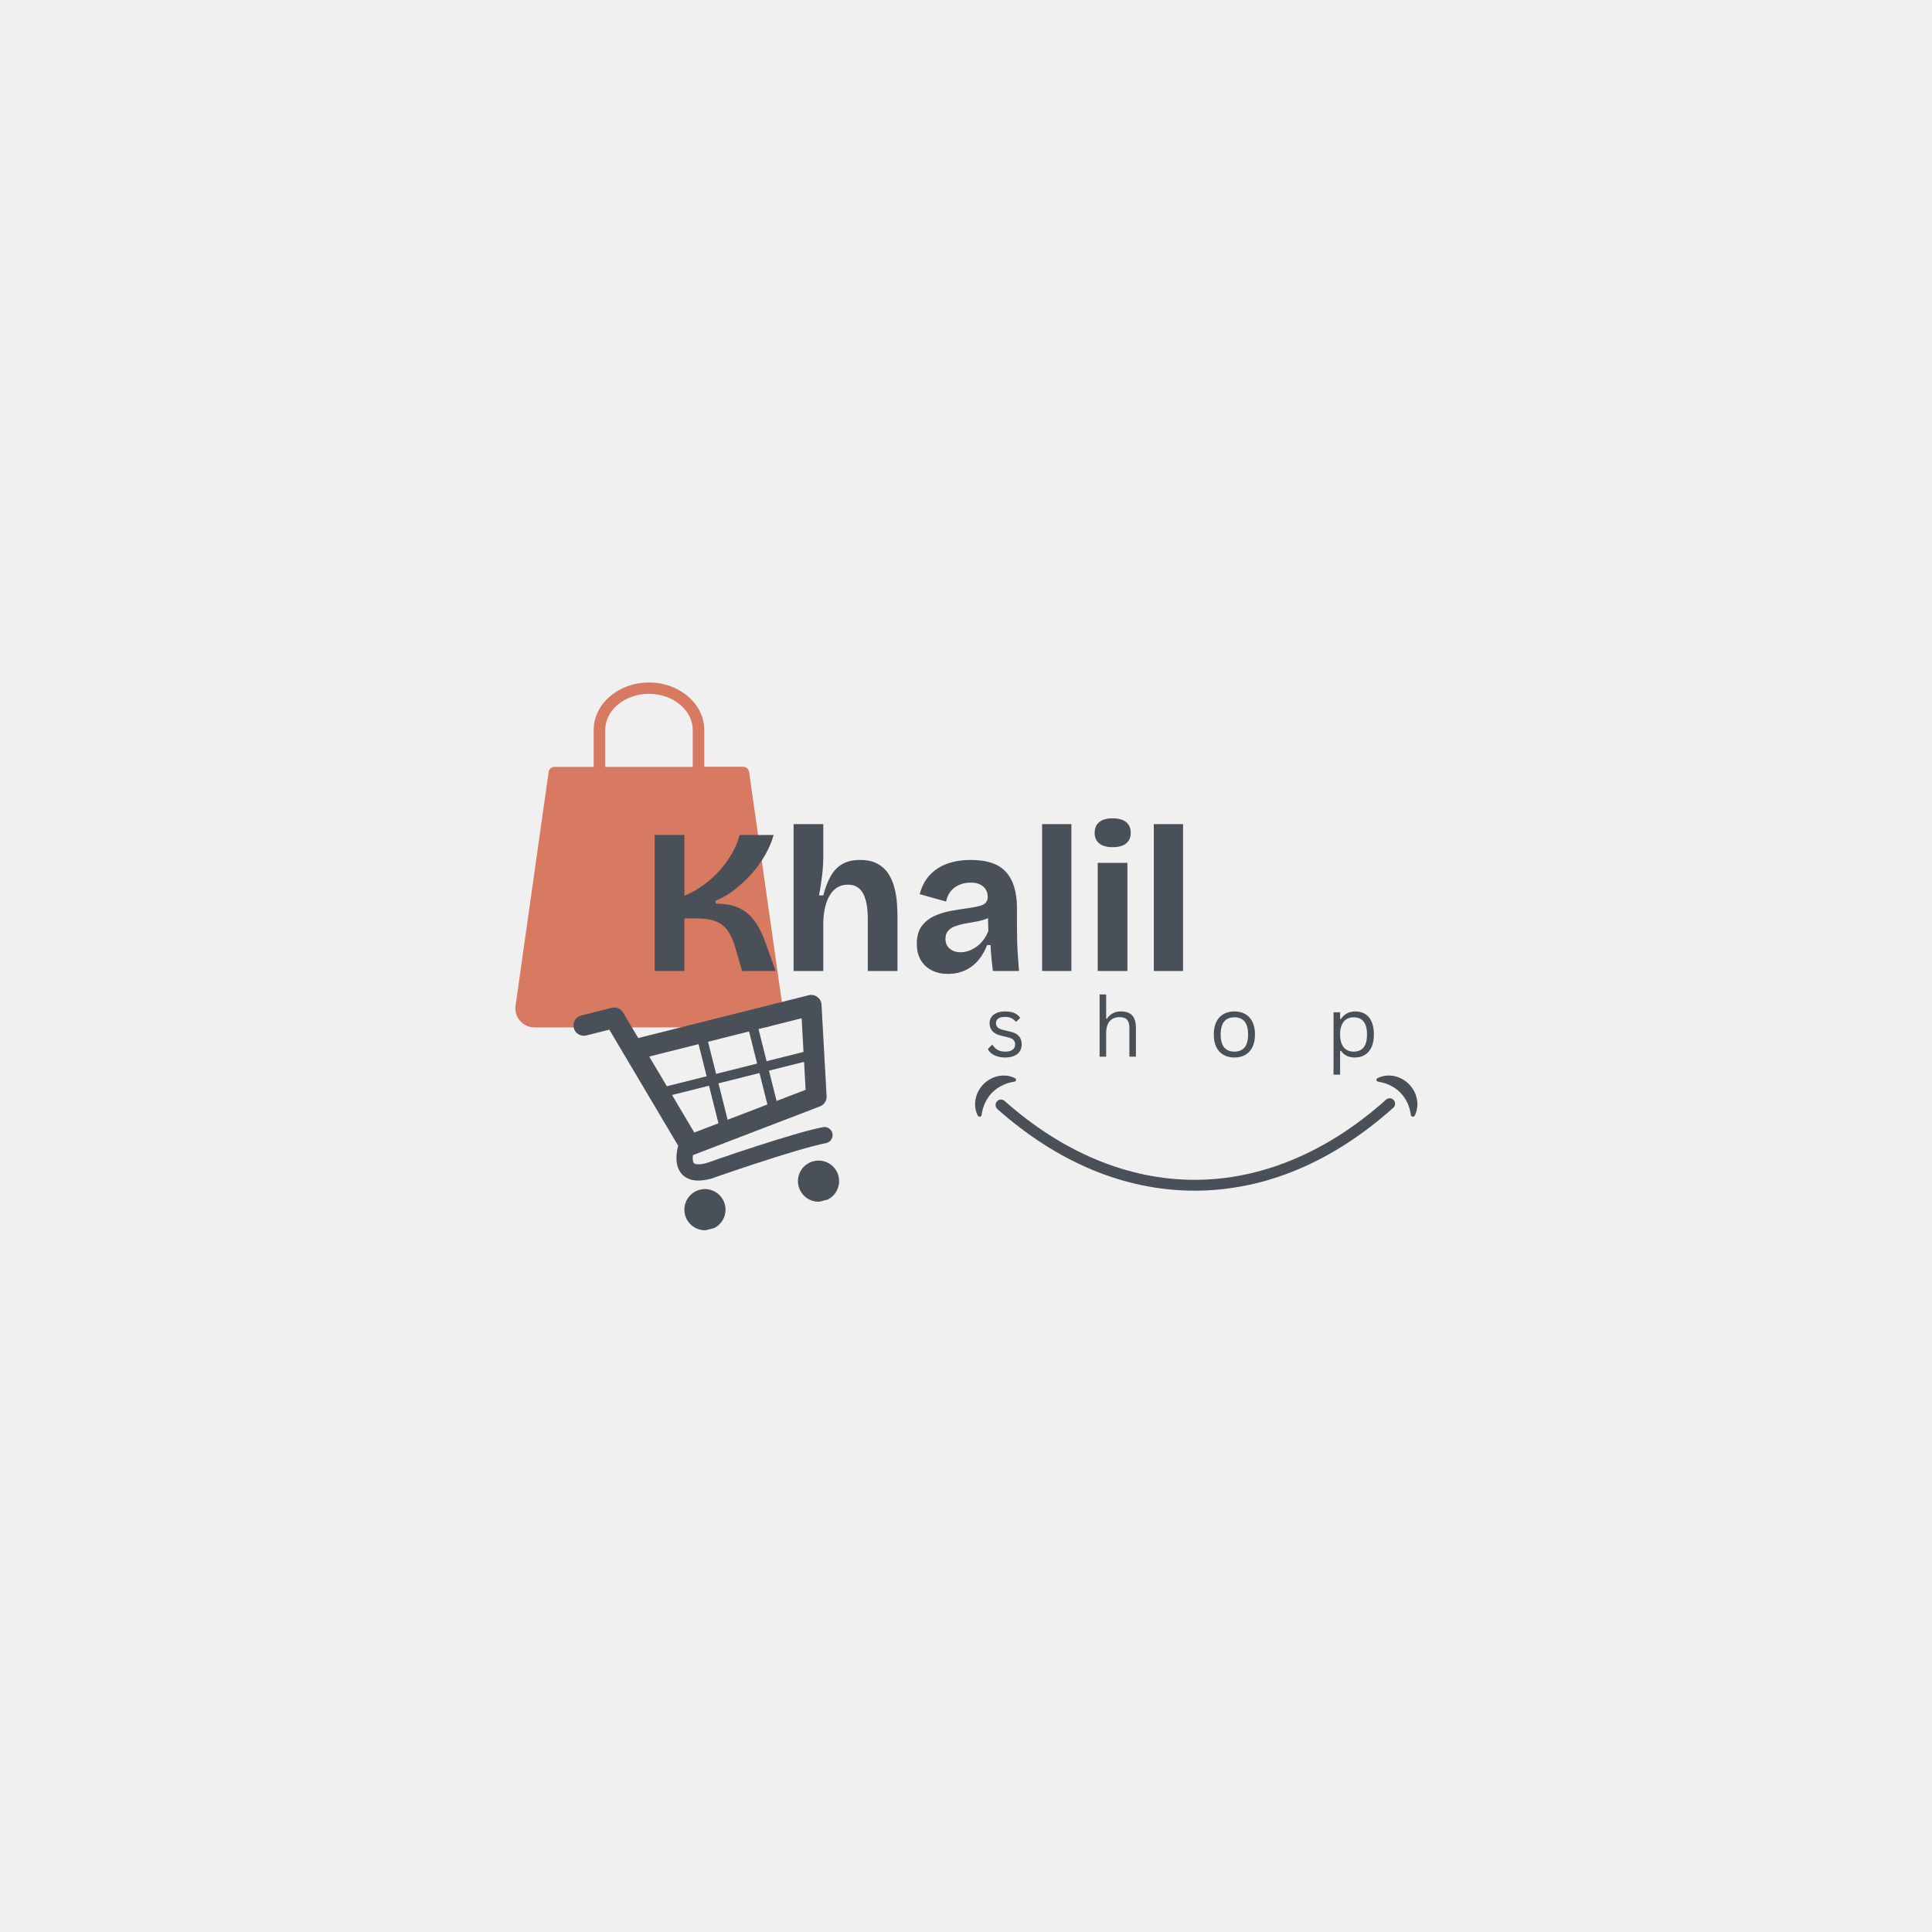
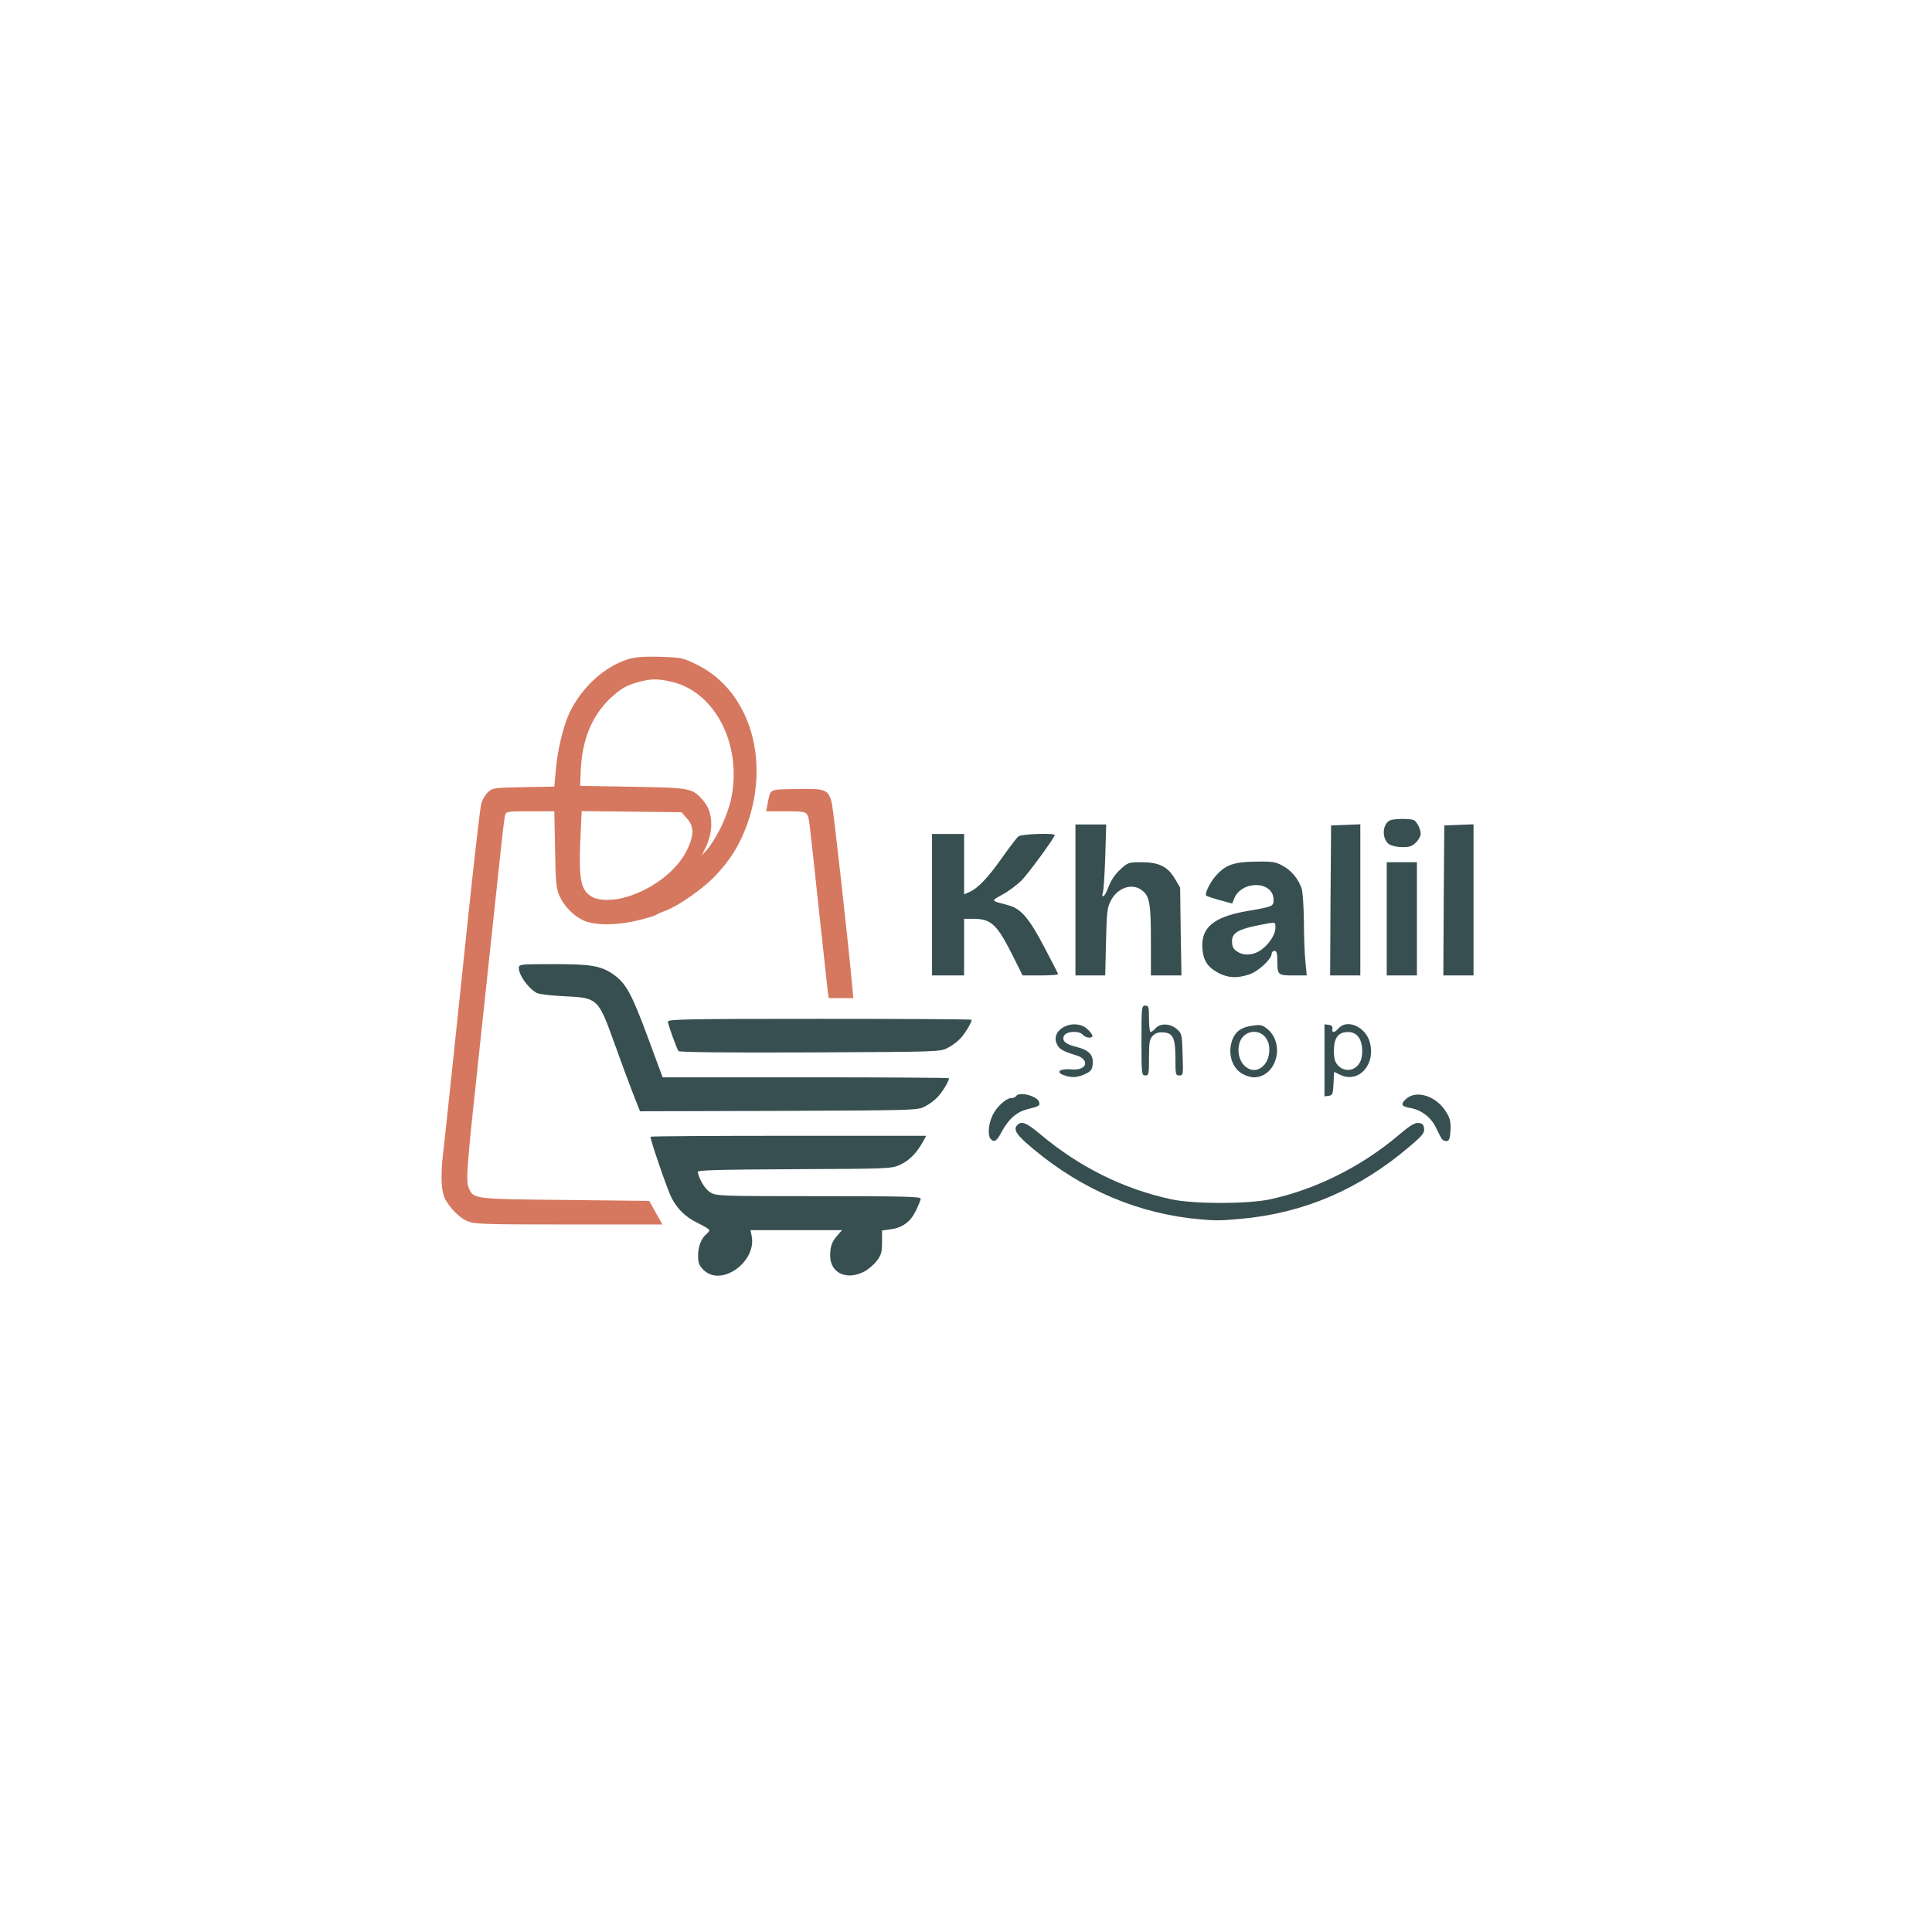
- <svg xmlns="http://www.w3.org/2000/svg" width="2000" height="2000" viewBox="0 0 1500 1500">
-   <defs>
-     <clipPath id="a">
-       <path d="M400 529.66h208V798H400Zm0 0" />
-     </clipPath>
-     <clipPath id="b">
-       <path d="M445 772h202v145H445Zm0 0" />
-     </clipPath>
-     <clipPath id="c">
-       <path d="m443.441 790.375 185.489-46.59 45.129 179.672-185.489 46.59Zm0 0" />
-     </clipPath>
-     <clipPath id="d">
-       <path d="m443.441 790.375 185.489-46.59 45.129 179.672-185.489 46.59Zm0 0" />
-     </clipPath>
-     <clipPath id="e">
-       <path d="M531 923h33v33h-33Zm0 0" />
-     </clipPath>
-     <clipPath id="f">
-       <path d="m443.441 790.375 185.489-46.59 45.129 179.672-185.489 46.59Zm0 0" />
-     </clipPath>
-     <clipPath id="g">
-       <path d="m443.441 790.375 185.489-46.59 45.129 179.672-185.489 46.59Zm0 0" />
-     </clipPath>
-     <clipPath id="h">
-       <path d="M619 901h33v33h-33Zm0 0" />
-     </clipPath>
-     <clipPath id="i">
-       <path d="m443.441 790.375 185.489-46.59 45.129 179.672-185.489 46.59Zm0 0" />
-     </clipPath>
-     <clipPath id="j">
-       <path d="m443.441 790.375 185.489-46.59 45.129 179.672-185.489 46.59Zm0 0" />
-     </clipPath>
-     <clipPath id="k">
-       <path d="M0 0h434v193H0z" />
-     </clipPath>
-     <clipPath id="l">
-       <path d="M757.066 835h343.5v89.238h-343.5Zm0 0" />
-     </clipPath>
-     <clipPath id="m">
-       <path d="M0 0h362v88H0z" />
-     </clipPath>
-   </defs>
-   <g clip-path="url(#a)">
-     <path fill="#d77a61" d="M503.86 529.867c-23.684 0-42.942 16.621-42.942 36.938v28.629h-30.336a4.612 4.612 0 0 0-4.617 3.832L400.293 780.68a16 16 0 0 0-.148 1.59q-.03.796.023 1.593.057.798.195 1.582.14.787.364 1.555.222.764.527 1.504t.687 1.437a14.483 14.483 0 0 0 1.816 2.617q.522.604 1.106 1.149.587.545 1.227 1.02a14.5 14.5 0 0 0 2.742 1.62q.727.33 1.484.583a15 15 0 0 0 1.54.414q.78.168 1.574.25.796.082 1.593.078H592.7a14.5 14.5 0 0 0 3.168-.328q.778-.167 1.54-.414.756-.254 1.484-.582a14.7 14.7 0 0 0 2.742-1.621 14.5 14.5 0 0 0 2.332-2.168q.522-.603.98-1.258a15 15 0 0 0 1.524-2.797 15 15 0 0 0 .89-3.059q.14-.784.196-1.582.053-.796.023-1.593a16 16 0 0 0-.148-1.59l-25.86-181.555a4.6 4.6 0 0 0-.554-1.527 4.5 4.5 0 0 0-1.047-1.239 4.5 4.5 0 0 0-1.414-.8 4.6 4.6 0 0 0-1.602-.266h-30.152v-28.488c0-20.317-19.254-36.938-42.942-36.938m-33.981 65.567v-28.63c0-15.511 15.234-28.116 33.98-28.116s33.985 12.695 33.985 28.117v28.629Zm0 0" />
+ <svg xmlns="http://www.w3.org/2000/svg" version="1.0" width="1024px" height="1024px" viewBox="0 0 1024 1024" preserveAspectRatio="xMidYMid meet">
+   <g fill="#ffffff">
+     <path d="M0 512 l0 -512 512 0 512 0 0 512 0 512 -512 0 -512 0 0 -512z m383.7 159.9 c3.4 -1.3 8 -5.5 9.9 -9.1 0.8 -1.5 1.4 -5.2 1.4 -8.3 l0 -5.5 27 0 27 0 0 3.1 c0 1.9 -1 4.3 -2.5 6.1 -1.4 1.6 -2.8 4 -3.1 5.4 -0.7 2.9 1.7 7 5 8.5 3.1 1.5 9.5 -1.8 13.3 -6.8 2.5 -3.2 2.8 -4.4 2.6 -9.8 l-0.3 -6.2 4.8 -0.7 c2.6 -0.3 6 -1.5 7.6 -2.5 2.7 -1.8 6.6 -6.7 6.6 -8.3 0 -0.5 -23.9 -0.8 -53.1 -0.8 -51.5 0 -53.3 -0.1 -56.4 -2 -3.8 -2.4 -7.8 -10.6 -7.3 -15.2 l0.3 -3.2 51.5 0 c47.4 -0.1 51.8 -0.2 55.5 -1.9 3.9 -1.8 10.5 -7.3 10.5 -8.9 0 -0.4 -30.4 -0.8 -67.5 -0.8 l-67.5 0 4.2 11.8 c6.7 19.2 9.6 23.5 19.4 28.3 6.2 3.1 6.4 3.3 6.4 6.9 0 2.2 -0.7 4.3 -1.6 5.1 -1.9 1.6 -4.4 6.3 -4.4 8.4 0 1.8 5.2 7.5 6.9 7.5 0.5 0 2.2 -0.5 3.8 -1.1z m-39.7 -26.4 c0 -0.4 -0.7 -1.9 -1.5 -3.5 l-1.6 -3 -43.5 0 c-49 0 -49.3 0 -52 -6.7 -1.7 -4 -1.5 -11.8 0.6 -30.3 0.6 -4.7 2.4 -21.5 4 -37.5 1.7 -15.9 4.6 -43.8 6.5 -62 2 -18.1 4.5 -41.5 5.6 -52 1.1 -10.4 2.2 -20 2.6 -21.2 0.5 -2.3 0.8 -2.3 16.3 -2.3 l15.8 0 0.4 20.3 c0.3 17.9 0.6 20.7 2.4 24.7 3.9 8.4 11.6 13.9 20.6 14.8 4.5 0.4 21.9 -3 24.3 -4.8 0.6 -0.4 3 -1.5 5.5 -2.4 11.9 -4.6 28 -18.3 35.7 -30.3 6.9 -10.8 12.3 -28.7 12.3 -40.8 0 -8.3 -2.7 -19 -7.1 -28.3 -5.3 -11.1 -13.5 -19.5 -24.2 -24.7 -6.9 -3.4 -8.9 -3.9 -16.7 -4.3 -6.6 -0.3 -10.3 0 -14.4 1.3 -12.4 3.9 -24.3 14.9 -30.7 28.2 -3.4 7.1 -6.6 20.5 -7.4 31.5 l-0.7 7.7 -16.3 0.3 c-15.7 0.3 -16.4 0.4 -18.9 2.7 -1.5 1.4 -3 4.1 -3.5 6 -0.6 2 -3.5 27.5 -6.6 56.6 -3 29.2 -7.1 67.4 -9 85 -5.9 56 -5.8 54.6 -4.6 59.1 1.4 5.2 7.4 12.2 12.5 14.5 3.8 1.7 7.5 1.9 48.9 1.9 24.6 0 44.7 -0.2 44.7 -0.5z m316 -3 c8.6 -0.8 23.3 -4 29.5 -6.5 2.8 -1 4.4 -1.9 3.7 -2 -0.7 0 -2.7 0.6 -4.5 1.3 -8.7 3.7 -20.9 5.2 -41.7 5.2 -21.8 0 -29 -1 -44.9 -6 -4.1 -1.3 -7.7 -2.2 -7.9 -2 -0.9 0.9 22.4 7.5 31.5 8.9 15.7 2.5 17.8 2.6 34.3 1.1z m-69 -12 c-1.4 -0.8 -2.9 -1.4 -3.5 -1.4 -0.5 0 0.1 0.6 1.5 1.4 1.4 0.8 3 1.4 3.5 1.4 0.6 0 -0.1 -0.6 -1.5 -1.4z m-53.5 -44.3 c1.1 -0.6 1.4 -1.2 0.7 -1.2 -0.7 0 -2.7 1.5 -4.5 3.3 -1.8 1.7 -2.1 2.2 -0.7 1.1 1.4 -1.2 3.4 -2.6 4.5 -3.2z m222 1.3 c-3.2 -2.6 -9 -5.1 -8 -3.5 0.4 0.6 1.2 1 1.8 1 0.7 0 2.8 1.1 4.7 2.5 4.5 3.1 5.4 3.1 1.5 0z m-272.5 -3.9 c3.8 -2 10 -7.5 10 -8.8 0 -0.4 -33.5 -0.8 -74.4 -0.8 l-74.4 0 -7.8 -21.1 c-8.4 -22.7 -11.5 -28.5 -17.8 -33 -6.6 -4.9 -12.4 -6 -29.1 -5.7 l-14.9 0.3 3.3 3.8 c1.9 2.1 4.3 4.3 5.5 4.9 1.1 0.7 7.5 1.5 14.2 1.8 18.5 0.9 18.4 0.8 27.5 26.2 2.8 7.9 6.9 18.9 9.1 24.6 l4 10.3 70.6 -0.3 c66.7 -0.3 70.9 -0.4 74.2 -2.2z m12 -31 c3.8 -2 10 -7.5 10 -8.8 0 -0.4 -34 -0.8 -75.5 -0.8 l-75.5 0 2.1 5.2 c1.1 2.9 2.3 5.6 2.5 6 0.3 0.5 30.3 0.7 66.7 0.6 62.3 -0.3 66.4 -0.4 69.7 -2.2z m-50.5 -30.3 c-0.3 -2.1 -2.6 -23.1 -5.1 -46.8 -2.5 -23.6 -5 -44.7 -5.5 -46.8 -1.8 -7 -3.5 -7.8 -15.6 -7.5 l-10.7 0.3 -0.7 2.8 -0.7 2.7 9.9 0 c8.3 0 10 0.3 10.7 1.8 1.1 1.9 0.8 -0.2 6.2 50.2 5.7 53 4.6 47 8.6 47 3.4 0 3.4 0 2.9 -3.7z m210.8 -8.9 c2.5 -0.8 5.1 -2.2 5.8 -3 1 -1.2 0.3 -1.4 -4 -1.4 -5.1 0 -8.9 -1.2 -10.3 -3.4 -0.4 -0.6 -0.8 -3.7 -0.8 -6.8 0 -4.9 0.3 -5.9 2.5 -7.7 2.9 -2.2 9.9 -4 19.8 -4.8 l6.7 -0.6 0 5.7 c0 3.2 -0.5 6.6 -1 7.7 -0.8 1.5 -0.7 1.9 0.5 1.9 1.1 0 1.5 1.2 1.5 4.9 0 7.1 0.6 8.1 4.9 8.1 l3.7 0 -0.4 -18.2 c-0.4 -19.5 -1 -23.4 -4.9 -28.6 -3.9 -5.2 -9.6 -7.6 -18 -7.4 -8.5 0.2 -13.4 2.2 -18.1 7.7 -3.9 4.4 -4 5.2 -0.4 6 2.4 0.5 3.5 0 6.9 -3.5 4 -4 4.1 -4 11.7 -4 6.8 0 8 0.3 10.1 2.5 2.1 2 2.5 3.4 2.5 8.4 0 7 1 6.4 -14.7 9.1 -12.4 2.2 -18.5 5.4 -21.5 11.2 -1.7 3.1 -1.8 4.3 -0.9 7.1 1.4 4.1 4.4 7 9.1 9.1 4.4 1.9 3.8 1.9 9.3 0z m-151.3 -14.4 l0 -15 8 0 c12.7 0 15 1.8 23.9 19.8 l5.1 10.2 5.1 0 5.1 0 -5.7 -10.7 c-3.2 -6 -6.6 -12 -7.7 -13.5 -2.6 -3.7 -7.5 -6.5 -13.6 -7.9 -5 -1 -5.2 -1.2 -5.2 -4.4 0 -3 0.6 -3.6 5.6 -6.5 3 -1.7 7.4 -5 9.7 -7.3 3.9 -3.9 13.7 -16.9 13.7 -18.1 0 -1.1 -7.6 -0.6 -9.2 0.7 -0.8 0.6 -4.3 5.3 -7.8 10.2 -10.5 15.2 -16.8 20.5 -24.1 20.5 l-2.9 0 0 -16 0 -16 -5.5 0 -5.5 0 0 34.5 0 34.5 5.5 0 5.5 0 0 -15z m75 0.8 c0 -7.9 0.3 -16 0.6 -18 0.6 -3.2 0.4 -3.8 -1.1 -3.8 -1.4 0 -1.6 -0.7 -1.1 -4.7 0.3 -2.7 0.8 -11.2 1.2 -19 l0.7 -14.3 -5.2 0 -5.1 0 0 37 0 37 5 0 5 0 0 -14.2z m39.8 -6 c-0.3 -20.1 -0.3 -20.3 -3.1 -25.1 -3.3 -5.5 -8.6 -8.7 -14.7 -8.7 -3.2 0 -4.8 0.7 -7.8 3.5 l-3.7 3.4 6 0.1 c12 0 13.5 3.1 13.5 28.5 l0 18.5 5.1 0 5.1 0 -0.4 -20.2z m95.2 -16.9 l0 -37 -4.7 0.3 -4.8 0.3 -0.3 36.8 -0.2 36.7 5 0 5 0 0 -37.1z m30 10.1 l0 -27 -5 0 -5 0 0 27 0 27 5 0 5 0 0 -27z m30 -10.1 l0 -37 -4.7 0.3 -4.8 0.3 -0.3 36.8 -0.2 36.7 5 0 5 0 0 -37.1z m-31 -32.7 c2.6 -2.1 2.1 -5.7 -1.1 -6.7 -3.2 -1 -7.7 0.4 -8.5 2.8 -0.7 2.3 2.5 5.7 5.6 5.7 1 0 2.8 -0.8 4 -1.8z" />
+     <path d="M310.8 478.4 c-6 -3.2 -7.2 -10 -6.2 -34.1 l0.7 -17.4 29.4 0.3 29.5 0.3 2.9 3.3 c2.6 2.9 2.9 4 2.9 10 0 7.2 1.1 7.1 3.1 -0.1 1.4 -5.1 0.4 -9.1 -3.3 -13.3 -6 -6.8 -6.3 -6.8 -37.3 -7.4 l-28 -0.5 0.2 -10.8 c0.5 -19.1 5.3 -31.7 15.9 -41.7 5.1 -4.7 7.7 -6.3 13 -8 7.7 -2.3 17.3 -2.6 25.5 -0.6 20 4.7 32.9 25.1 32.9 52.1 0 15.5 -4.5 29.9 -12.9 41.3 -2.6 3.5 -3.7 4.2 -6.6 4.2 -3.1 0 -3.5 -0.3 -3.5 -2.7 0 -2.5 -0.3 -2.3 -2.9 2.3 -5.7 9.8 -18 18.9 -31 22.8 -7 2 -20.6 2.1 -24.3 0z" />
  </g>
-   <g clip-path="url(#b)">
-     <g clip-path="url(#c)">
-       <g clip-path="url(#d)">
-         <path fill="#495057" d="M634.574 774.016a7.99 7.99 0 0 0-6.691-1.317l-132.348 33.242-11.746-19.8a8 8 0 0 0-8.828-3.676l-23.68 5.945a8 8 0 0 0-5.808 9.707c1.074 4.285 5.422 6.883 9.703 5.809l17.894-4.496 53.45 90.097c-1.692 6.551-2.602 15.551 2.511 21.61 4.532 5.367 12.07 6.773 22.41 4.176q.283-.07.559-.168c.656-.23 65.945-23.145 89.313-27.625 3.406-.665 5.671-3.97 5.011-7.395a6.307 6.307 0 0 0-7.39-5.004c-23.727 4.555-85.47 26.125-90.84 28.012-5.68 1.387-8.617.797-9.41-.137-.883-1.043-1.032-3.394-.688-6.187.164-.047.324-.09.488-.157l98.172-37.675a8 8 0 0 0 5.117-7.91l-3.953-71.055a8.01 8.01 0 0 0-3.246-5.996m-46.746 51.742-31.844 8-6.261-24.934 31.84-8ZM521.77 850.16l28.71-7.21 7.325 29.155-18.75 7.2Zm36.058-9.055 31.844-8 6.133 24.415-30.875 11.851Zm66.016-24.394-28.668 7.203-6.262-24.934 33.473-8.41Zm-81.469-6.043 6.262 24.934-30.903 7.761-13.683-23.07Zm60.555 44.117-5.907-23.523 27.25-6.848 1.207 21.715Zm0 0" />
-       </g>
-     </g>
+   <g fill="#384f52">
+     <path d="M372.9 673.1 c-2.4 -2.4 -2.9 -3.8 -2.9 -7.6 0 -4.8 1.7 -9.2 4.4 -11.4 0.9 -0.8 1.6 -1.7 1.6 -2.1 0 -0.4 -2.9 -2.2 -6.4 -3.9 -6.2 -3 -10.5 -7.2 -13.6 -13.1 -2.2 -4.1 -11.7 -31.9 -11.2 -32.5 0.3 -0.3 33.3 -0.5 73.3 -0.5 l72.8 0 -2.1 3.8 c-3.3 5.7 -6.9 9.3 -11.8 11.6 -4.4 2 -5.9 2.1 -56 2.3 -41.1 0.2 -51.4 0.5 -51.2 1.5 0.9 4.2 3.9 9.1 6.7 10.8 3.1 1.9 5.1 2 57.4 2 43.8 0 54.1 0.2 54.1 1.3 0 0.7 -1.2 3.6 -2.6 6.5 -2.9 5.9 -7.1 8.9 -13.5 9.8 l-4.4 0.6 0 6.2 c0 5.3 -0.4 6.8 -2.8 9.9 -1.6 2.1 -4.6 4.6 -6.7 5.7 -9.4 4.8 -18 0.7 -18 -8.5 0 -5 1 -7.7 4.3 -11.2 l2 -2.3 -24.3 0 -24.2 0 0.6 3.1 c2.7 13.8 -16.2 27.2 -25.5 18z" />
+     <path d="M636.5 646.3 c-32.3 -2.7 -62.6 -15.4 -88.7 -37.2 -9 -7.5 -10.8 -10.2 -8.8 -12.6 2.2 -2.6 4.9 -1.6 12.3 4.6 20.8 17.5 44.2 29.1 69.7 34.6 12 2.5 40.1 2.5 52 0 24.3 -5.2 48.9 -17.5 68.7 -34.4 5.8 -4.9 8.2 -6.3 10.2 -6.1 2 0.2 2.7 0.9 2.9 3 0.3 2.2 -0.9 3.7 -7.5 9.3 -26.6 22.8 -56.2 35.5 -89.5 38.5 -11.1 1 -13.3 1 -21.3 0.3z" />
+     <path d="M525.2 603.8 c-1.8 -1.8 -1.4 -7.7 0.7 -12.3 2 -4.6 7.3 -9.5 10.1 -9.5 1 0 2.2 -0.4 2.5 -1 1.7 -2.7 11.7 0 12.3 3.3 0.4 1.8 0.1 2 -6.6 3.7 -5.3 1.4 -9.5 5 -13 11.4 -2.9 5.4 -4.1 6.3 -6 4.4z" />
+     <path d="M764.3 603.8 c-0.5 -0.7 -2 -3.5 -3.2 -6.1 -2.6 -5.5 -7.8 -9.4 -13.4 -10.4 -5 -0.8 -5.6 -2.1 -2.3 -5 5.5 -4.7 15.6 -1.4 20.8 6.6 2.4 3.9 2.8 5.4 2.6 10.1 -0.2 4.1 -0.7 5.6 -1.9 5.8 -0.9 0.1 -2 -0.3 -2.6 -1z" />
+     <path d="M335.2 578.8 c-2.2 -5.7 -6.3 -16.7 -9.1 -24.6 -9.1 -25.4 -9 -25.3 -27.5 -26.2 -6.7 -0.3 -13 -1.1 -14.1 -1.7 -4.6 -2.6 -9.5 -9.4 -9.5 -13.2 0 -2 0.5 -2.1 18.3 -2.1 20.3 0 25.6 0.9 32.4 5.9 6.2 4.5 9.3 10.3 17.7 33 l7.8 21.1 75.9 0 c41.7 0 75.9 0.2 75.9 0.5 0 1.5 -3.5 7.3 -5.9 9.8 -1.4 1.6 -4.4 3.9 -6.6 5 -4 2.2 -4.4 2.2 -77.7 2.5 l-73.6 0.2 -4 -10.2z" />
+     <path d="M702 562 l0 -19.1 2.3 0.3 c1.5 0.2 2.1 0.9 1.9 2.1 -0.4 2.3 1.1 2.2 3.3 -0.3 4.5 -5 14 -0.9 16.4 7 3.6 11.9 -5.6 22.4 -15.5 17.7 l-3.3 -1.6 -0.3 6.2 c-0.3 5.6 -0.5 6.2 -2.5 6.5 l-2.3 0.3 0 -19.1z m17.9 2.4 c1.5 -1.9 2.1 -4.1 2.1 -7.4 0 -6.3 -2.8 -10 -7.5 -10 -5.2 0 -7.5 3.1 -7.5 9.9 0 4.2 0.5 6 2.2 7.8 3 3.3 8 3.1 10.7 -0.3z" />
+     <path d="M563.7 569.8 c-4.4 -1.6 -1.8 -3.6 4.1 -3 8.5 0.8 10.2 -5.3 2.2 -7.6 -6.9 -2.1 -8.8 -3.2 -10 -6.2 -3.2 -7.8 9.7 -13.7 16.4 -7.5 1.4 1.3 2.6 2.9 2.6 3.5 0 1.5 -3.6 1.2 -5 -0.5 -1.9 -2.3 -8.7 -2 -10 0.4 -1.4 2.7 0.7 4.6 6.9 6.1 5.8 1.4 8.4 3.9 8.3 8 -0.1 3.9 -0.8 4.9 -4.8 6.6 -3.8 1.6 -6.7 1.7 -10.7 0.2z" />
+     <path d="M658.2 569 c-5.6 -3.4 -7.7 -11.5 -4.8 -18.5 1.8 -4.1 4.7 -6.1 10.7 -6.9 3.8 -0.6 5 -0.3 7.3 1.5 10.1 7.9 5.2 25.9 -6.9 25.9 -1.6 0 -4.5 -0.9 -6.3 -2z m11.7 -4.4 c2.8 -2.9 3.7 -8.7 2.1 -12.6 -3.2 -7.7 -13.7 -6.4 -15.3 1.8 -2 10 7 17.4 13.2 10.8z" />
+     <path d="M605 551.5 c0 -17.8 0.1 -18.5 2 -18.5 1.8 0 2 0.7 2 7 0 3.9 0.4 7 0.8 7 0.5 0 1.7 -0.9 2.7 -2 2.5 -2.8 7.7 -2.6 11.2 0.4 2.7 2.3 2.8 2.8 3.1 13.5 0.4 10.7 0.3 11.1 -1.7 11.1 -2 0 -2.1 -0.5 -2.1 -8.7 0 -11 -1.2 -13.7 -6.2 -14.1 -2.7 -0.2 -4.3 0.3 -5.7 1.7 -1.8 1.8 -2.1 3.3 -2.1 11.6 0 8.8 -0.1 9.5 -2 9.5 -1.9 0 -2 -0.7 -2 -18.5z" />
+     <path d="M359.6 557.1 c-1.2 -2 -5.6 -14.2 -5.6 -15.6 0 -1.3 10.2 -1.5 80.5 -1.5 44.3 0 80.5 0.2 80.5 0.5 0 1.5 -3.5 7.3 -5.9 9.8 -1.4 1.6 -4.4 3.9 -6.6 5 -4 2.2 -4.5 2.2 -73.2 2.5 -43.8 0.2 -69.4 -0.1 -69.7 -0.7z" />
+     <path d="M646 515.8 c-5.9 -3.1 -8.2 -6.6 -8.7 -13 -0.9 -11 5.8 -16.7 23 -19.8 14.6 -2.5 14.7 -2.6 14.7 -6.1 0 -10.2 -17.2 -10.5 -21 -0.3 l-0.9 2.3 -6.6 -1.8 c-3.6 -1 -6.9 -2.1 -7.2 -2.4 -0.9 -1 1.9 -6.8 5.1 -10.5 5.1 -5.8 9.6 -7.4 21 -7.5 8.7 -0.2 10.7 0.1 14.3 2.1 4.7 2.4 8.4 7 10.2 12.1 0.6 1.9 1.1 9.7 1.2 17.5 0 7.8 0.4 17.4 0.8 21.4 l0.7 7.2 -7.2 0 c-8.2 0 -8.4 -0.2 -8.4 -8.1 0 -3.7 -0.4 -4.9 -1.5 -4.9 -0.8 0 -1.5 0.7 -1.5 1.5 0 2.8 -7 9.3 -11.7 10.9 -6.4 2.2 -11.1 2 -16.3 -0.6z m22.1 -12.1 c4.4 -3 7.9 -8.3 7.9 -12 0 -2.8 -0.1 -2.9 -3.7 -2.3 -15.4 2.7 -19.3 4.6 -19.3 9.4 0 3.2 0.8 4.5 3.5 6 3.2 1.8 7.9 1.4 11.6 -1.1z" />
+     <path d="M494 479.5 l0 -37.5 8.5 0 8.5 0 0 16 0 16 2.8 -1.2 c4.4 -1.9 10 -7.7 17.4 -18.3 3.9 -5.5 7.8 -10.6 8.6 -11.2 1.6 -1.3 19.2 -1.9 19.2 -0.7 0 1.4 -13.8 20.2 -17.6 24.1 -2.4 2.3 -6.8 5.7 -10 7.4 -6.4 3.6 -6.7 3.1 3.4 5.8 6.4 1.8 10.8 7 18.7 22.1 3.9 7.4 7.2 13.8 7.3 14.2 0.2 0.5 -3.9 0.8 -9.2 0.8 l-9.6 0 -5.1 -10.2 c-8.4 -16.8 -11.5 -19.8 -20.9 -19.8 l-5 0 0 15 0 15 -8.5 0 -8.5 0 0 -37.5z" />
+     <path d="M570 477 l0 -40 8.1 0 8.2 0 -0.5 17.3 c-0.3 9.4 -0.9 18 -1.3 19 -0.4 0.9 -0.3 1.7 0.3 1.7 0.5 0 1.8 -2.3 2.8 -5.1 1.2 -3.2 3.4 -6.5 6.1 -9 4.1 -3.8 4.5 -3.9 11.3 -3.9 9.3 0 13.9 2.3 17.7 8.7 l2.8 4.8 0.3 23.3 0.4 23.2 -8.1 0 -8.1 0 0 -18.5 c0 -20 -0.7 -23.8 -5.1 -26.9 -5.2 -3.6 -12.6 -1 -16.1 5.7 -2 3.8 -2.2 6 -2.6 22 l-0.4 17.7 -7.9 0 -7.9 0 0 -40z" />
+     <path d="M705.2 477.3 l0.3 -39.8 7.8 -0.3 7.7 -0.3 0 40.1 0 40 -8 0 -8 0 0.2 -39.7z" />
+     <path d="M735 487 l0 -30 8 0 8 0 0 30 0 30 -8 0 -8 0 0 -30z" />
+     <path d="M765.2 477.3 l0.3 -39.8 7.8 -0.3 7.7 -0.3 0 40.1 0 40 -8 0 -8 0 0.2 -39.7z" />
+     <path d="M736.3 447.5 c-4.3 -3 -3.6 -11.6 1 -12.9 3.1 -0.8 11 -0.7 12.3 0.2 1.6 1.1 3.4 4.8 3.4 7.2 0 1.1 -1.1 3.2 -2.5 4.5 -1.9 2 -3.4 2.5 -7.2 2.5 -2.7 0 -5.8 -0.7 -7 -1.5z" />
  </g>
-   <g clip-path="url(#e)">
-     <g clip-path="url(#f)">
-       <g clip-path="url(#g)">
-         <path fill="#495057" d="M562.824 935.285q.188.761.305 1.54.116.777.156 1.562.036.78 0 1.566a18 18 0 0 1-.152 1.563q-.117.773-.305 1.535a17 17 0 0 1-.453 1.504c-.18.492-.379.972-.602 1.449q-.333.709-.738 1.383a16 16 0 0 1-1.863 2.515 16.394 16.394 0 0 1-2.32 2.105q-.632.47-1.305.876c-.45.265-.91.515-1.383.738s-.953.426-1.45.602q-.737.263-1.5.457a16.152 16.152 0 0 1-3.098.46q-.785.042-1.565 0a15 15 0 0 1-1.563-.152 17 17 0 0 1-1.539-.304 17 17 0 0 1-1.5-.454 16.2 16.2 0 0 1-5.351-3.203 17 17 0 0 1-1.11-1.109 15.6 15.6 0 0 1-1.867-2.516q-.405-.674-.738-1.382a15 15 0 0 1-.602-1.446 17 17 0 0 1-.457-1.504 15.7 15.7 0 0 1-.46-3.097 16 16 0 0 1-.005-1.567q.04-.784.157-1.562c.074-.516.175-1.032.304-1.54q.189-.76.453-1.5.264-.738.598-1.449.34-.708.738-1.382a16.1 16.1 0 0 1 2.973-3.63 16.5 16.5 0 0 1 2.516-1.866q.674-.405 1.382-.739a15 15 0 0 1 1.45-.601q.738-.264 1.5-.457.761-.194 1.539-.305c.515-.078 1.039-.129 1.558-.156a15 15 0 0 1 1.57 0q.786.035 1.56.152.777.111 1.538.305.762.188 1.5.453c.496.176.977.375 1.453.598a17 17 0 0 1 2.688 1.609 16.4 16.4 0 0 1 2.32 2.105q.528.58.996 1.211a16 16 0 0 1 2.215 4.133q.264.738.457 1.5m0 0" />
-       </g>
-     </g>
-   </g>
-   <g clip-path="url(#h)">
-     <g clip-path="url(#i)">
-       <g clip-path="url(#j)">
-         <path fill="#495057" d="M651.004 913.137a15.8 15.8 0 0 1 .465 3.097q.034.786 0 1.57a17 17 0 0 1-.153 1.56q-.117.777-.304 1.538a16.6 16.6 0 0 1-1.055 2.953q-.334.71-.738 1.383a16 16 0 0 1-1.864 2.516q-.528.583-1.109 1.11c-.387.35-.793.683-1.21.995a16.1 16.1 0 0 1-5.638 2.672q-.76.188-1.539.305a16 16 0 0 1-1.558.156q-.786.036-1.57 0a16 16 0 0 1-4.598-.91q-.74-.269-1.45-.602a16 16 0 0 1-1.382-.738q-.677-.404-1.305-.87-.634-.466-1.215-.993a16.393 16.393 0 0 1-2.105-2.32 16.1 16.1 0 0 1-2.211-4.137q-.27-.738-.457-1.5c-.13-.508-.23-1.02-.309-1.535a15 15 0 0 1-.152-1.563 16 16 0 0 1-.004-1.566q.04-.785.152-1.563.117-.774.305-1.539a16.6 16.6 0 0 1 1.055-2.949q.333-.71.738-1.383.404-.675.871-1.304a16.5 16.5 0 0 1 2.102-2.325c.386-.351.793-.683 1.21-.996a16.1 16.1 0 0 1 4.137-2.21q.738-.265 1.5-.458a15.8 15.8 0 0 1 4.668-.46c.52.023 1.043.074 1.559.152q.778.11 1.539.304.762.189 1.5.453t1.45.598c.472.227.937.473 1.382.738q.677.404 1.305.871.634.47 1.214.997.581.525 1.11 1.105a16.5 16.5 0 0 1 1.867 2.516q.404.673.742 1.383.333.71.602 1.449.265.738.453 1.5m0 0" />
-       </g>
-     </g>
-   </g>
-   <g fill="#495057" clip-path="url(#k)" transform="translate(496 606)">
-     <path d="M12.325 147.89V42.296h23.032V89.5a74.4 74.4 0 0 0 15.125-8.563c4.75-3.469 8.96-7.305 12.64-11.516q5.513-6.327 9.438-13.28 3.92-6.952 5.672-13.845h26.406Q102.4 50.3 97.919 58.062q-4.488 7.751-10.64 14.64-6.16 6.88-13.204 12.235-7.03 5.36-14.39 8.406v2.235q9.107 0 15.343 2.25c4.165 1.492 7.66 3.593 10.485 6.312a40.5 40.5 0 0 1 7.203 9.281 71.6 71.6 0 0 1 5.047 10.954l8.469 23.515H80.153l-5.437-18.719c-1.281-4.375-2.938-8.21-4.969-11.515-2.023-3.313-4.953-5.899-8.797-7.766q-5.754-2.796-16.312-2.797h-9.281v40.797ZM120.15 147.89V33.828h23.046v25.75c0 2.136-.086 4.433-.25 6.89q-.236 3.673-.718 7.516-.47 3.83-1.032 7.672a111 111 0 0 1-1.359 7.515h3.36q2.232-8.637 5.671-14.796 3.435-6.155 8.953-9.438 5.53-3.28 13.844-3.281 8.484.001 13.922 3.125c3.625 2.086 6.445 4.777 8.469 8.078q3.045 4.956 4.484 10.797 1.452 5.847 1.844 11.437.406 5.595.406 9.766v43.031h-23.047v-40.469q0-5.92-.797-10.796c-.53-3.258-1.386-6.063-2.562-8.407q-1.753-3.515-4.719-5.437-2.955-1.922-7.281-1.922-6.392 0-10.563 3.844-4.158 3.83-6.312 10.468-2.159 6.644-2.313 15.125v37.594ZM239.983 150.125q-7.048 0-12.484-2.72c-3.625-1.812-6.48-4.444-8.563-7.905-2.074-3.47-3.109-7.711-3.109-12.735q-.002-8.796 3.922-13.906 3.92-5.123 10.078-7.844 6.152-2.716 13.031-3.922 6.891-1.201 12.797-2 5.436-.794 8.797-1.672 3.374-.888 4.89-2.562 1.515-1.687 1.516-4.563c0-2.132-.48-4-1.437-5.593q-1.441-2.404-4.328-3.922-2.876-1.53-7.516-1.531-4.471.002-8.469 1.609a17.25 17.25 0 0 0-6.812 4.875q-2.8 3.282-3.75 8.234l-20.485-5.75q1.763-6.872 5.36-11.828a32.2 32.2 0 0 1 8.719-8.25q5.121-3.28 11.515-4.875c4.27-1.07 8.91-1.61 13.922-1.61 6.508 0 12.055.806 16.64 2.407 4.583 1.594 8.286 4.024 11.11 7.281q4.247 4.876 6.25 11.844 1.999 6.955 2 15.906V113.5q-.002 5.438.156 11.28c.102 3.888.29 7.75.563 11.595.27 3.836.562 7.671.875 11.515h-20.313q-.485-4.313-1.047-9.515a144 144 0 0 1-.718-10.641h-2.72c-1.491 4.055-3.62 7.812-6.39 11.281-2.773 3.469-6.187 6.188-10.25 8.156q-6.08 2.954-13.75 2.954m9.766-16.797q3.03 0 6.14-1.032 3.125-1.043 6.079-3.125c1.976-1.382 3.797-3.144 5.453-5.28 1.656-2.134 2.96-4.536 3.922-7.204l-.328-12.625 3.687.625q-2.72 2.097-6.484 3.297a53.5 53.5 0 0 1-7.844 1.828c-2.719.43-5.414.906-8.078 1.438-2.668.53-5.07 1.226-7.203 2.078q-3.187 1.281-5.11 3.53c-1.28 1.493-1.922 3.517-1.922 6.08q0 4.798 3.282 7.593 3.28 2.799 8.406 2.797M313.09 147.89V33.828h22.72V147.89ZM356.286 147.89V63.906h23.047v83.984Zm11.531-96.14q-6.72.001-10.328-2.875-3.595-2.888-3.594-8.172-.001-5.591 3.594-8.47 3.609-2.889 10.328-2.89 6.872.001 10.47 2.89 3.608 2.879 3.608 8.47 0 5.284-3.609 8.172-3.596 2.876-10.469 2.875M399.802 147.89V33.828h22.719V147.89Zm0 0" />
-   </g>
-   <g clip-path="url(#l)">
-     <path fill="#495057" d="M762.563 863.063c.109-.508.214-1 .347-1.493l.43-1.433c.234-.946.656-1.84.95-2.719.769-1.73 1.577-3.344 2.554-4.844 1.02-1.469 2.07-2.879 3.312-4.129a28.5 28.5 0 0 1 8.793-6.117l.64-.305.669-.253c.449-.16.898-.348 1.363-.516.934-.25 1.895-.633 2.902-.852 1.004-.257 2.043-.453 3.133-.636.012 0 .024-.008.032-.008 1.289-.2 1.628-1.926.488-2.551a18 18 0 0 0-3.442-1.414c-1.191-.363-2.425-.512-3.687-.68-.633-.078-1.262-.047-1.902-.062h-.965c-.317.011-.633.062-.953.09-5.141.476-10.145 2.988-13.809 6.773-1.856 1.887-3.309 4.129-4.43 6.496-1.082 2.399-1.695 4.965-1.91 7.524-.027.644-.012 1.289-.008 1.925.008.32-.004.633.02.95.031.316.082.632.12.949.099.625.153 1.246.286 1.86.145.605.3 1.206.492 1.8.317.95.703 1.879 1.164 2.758.711 1.347 2.746 1.011 2.953-.496.125-.907.274-1.77.457-2.617m332.847 2.617c.207 1.508 2.238 1.843 2.95.496.464-.88.847-1.809 1.167-2.758.192-.594.348-1.195.489-1.8.132-.614.191-1.235.289-1.86.039-.317.09-.633.117-.95s.015-.628.023-.949c.004-.636.016-1.28-.007-1.925-.22-2.559-.833-5.125-1.915-7.524-1.117-2.367-2.574-4.61-4.425-6.496-3.664-3.785-8.668-6.297-13.809-6.773-.32-.028-.637-.078-.957-.09h-.965c-.637.015-1.27-.016-1.898.062-1.262.168-2.5.317-3.692.68-1.199.36-2.359.824-3.437 1.414-1.145.625-.8 2.352.484 2.55.012 0 .024.009.031.009 1.094.183 2.133.379 3.137.636 1.004.22 1.969.602 2.899.852.464.168.918.355 1.363.516l.668.253.644.305a28.5 28.5 0 0 1 8.79 6.117c1.246 1.25 2.296 2.66 3.312 4.13.98 1.5 1.789 3.112 2.555 4.843.293.879.718 1.773.945 2.719l.434 1.433c.136.492.238.985.347 1.492.184.848.332 1.711.461 2.618m-167.918 58.758c-27.23 0-54.281-5.579-80.402-16.579-25.274-10.644-49.738-26.39-72.711-46.793a4.22 4.22 0 0 1-.352-5.949 4.217 4.217 0 0 1 5.946-.351c45.109 40.07 96.117 61.25 147.52 61.25 51.843 0 103.241-21.528 148.64-62.25a4.21 4.21 0 0 1 5.945.324 4.21 4.21 0 0 1-.324 5.95c-23.106 20.726-47.738 36.726-73.207 47.542-26.32 11.188-53.594 16.856-81.055 16.856" />
-   </g>
-   <g fill="#495057" clip-path="url(#m)" transform="translate(763 754)">
-     <path d="M17.375 67.046c-2.168 0-4.172-.289-6.016-.859s-3.402-1.36-4.672-2.36Q4.778 62.328 4 60.454l3-3.125h.656q1.686 2.564 4.062 3.86 2.375 1.298 5.657 1.296c2.539 0 4.472-.492 5.797-1.484 1.32-.989 1.984-2.368 1.984-4.141q0-2.029-1.203-3.36c-.805-.882-2.102-1.546-3.89-1.984l-5.813-1.437q-4.658-1.125-6.797-3.563c-1.43-1.625-2.14-3.633-2.14-6.031 0-1.875.476-3.5 1.437-4.875q1.435-2.076 4.14-3.203 2.702-1.125 6.422-1.125 4.747.002 7.485 1.328 2.73 1.331 4.265 3.687l-2.875 2.813h-.625q-1.657-1.906-3.61-2.75-1.956-.844-4.64-.844-3.409 0-5.219 1.219c-1.21.812-1.812 1.992-1.812 3.531q0 2.099 1.281 3.375 1.28 1.284 4.469 2.063l5.719 1.375q4.498 1.064 6.5 3.531 1.999 2.472 2 6.187 0 3.036-1.438 5.344-1.439 2.314-4.344 3.61-2.908 1.295-7.093 1.296M90.723 66.39V18.093h5.094v18.735l.656.125q3.685-5.672 10.656-5.672 6.218 0 9 3.172 2.796 3.157 2.797 9.75V66.39h-5.078V44.328q0-3.123-.797-5.016-.797-1.888-2.469-2.75c-1.117-.57-2.578-.86-4.39-.86q-4.689.001-7.531 3.032c-1.899 2.023-2.844 5.344-2.844 9.969V66.39ZM195.382 67.046q-4.875 0-8.484-2.062c-2.407-1.375-4.262-3.398-5.563-6.078-1.305-2.676-1.953-5.922-1.953-9.735s.648-7.062 1.953-9.75c1.3-2.687 3.156-4.71 5.563-6.078q3.609-2.062 8.484-2.062t8.484 2.062c2.407 1.368 4.254 3.391 5.547 6.078q1.952 4.032 1.953 9.75 0 5.721-1.953 9.735c-1.293 2.68-3.14 4.703-5.547 6.078q-3.609 2.062-8.484 2.062m0-4.562q5.156.001 7.89-3.25 2.733-3.247 2.735-10.063-.002-6.842-2.734-10.093-2.736-3.248-7.891-3.25-5.157.001-7.906 3.265c-1.836 2.18-2.75 5.54-2.75 10.078 0 4.543.914 7.899 2.75 10.063q2.75 3.251 7.906 3.25M272.354 80.359V31.937h5.093v5.14l.657.126q3.841-5.92 11.28-5.922 4.313 0 7.516 1.969 3.218 1.956 5 5.968 1.782 4.019 1.782 9.953 0 5.909-1.875 9.907-1.875 4.003-5.188 5.984-3.298 1.985-7.61 1.984c-2.335 0-4.405-.406-6.218-1.218q-2.719-1.219-4.687-4l-.657.125v18.406Zm15.53-17.875c6.977 0 10.47-4.438 10.47-13.313 0-8.894-3.493-13.343-10.47-13.343q-3.062 0-5.405 1.406-2.345 1.407-3.688 4.39-1.346 2.989-1.344 7.547-.001 4.535 1.344 7.516 1.343 2.986 3.688 4.39 2.342 1.407 5.406 1.407m0 0" />
+   <g fill="#d6785f">
+     <path d="M247.4 647.1 c-4.9 -2.2 -11.1 -9.2 -12.4 -14 -1.3 -4.6 -1.3 -12.3 0 -23.1 1.1 -9.3 4.9 -45.7 13.5 -127.5 3.1 -29.1 6 -54.6 6.6 -56.6 0.5 -1.9 2 -4.6 3.5 -6 2.5 -2.3 3.2 -2.4 18.9 -2.7 l16.3 -0.3 0.7 -7.7 c0.8 -11 4 -24.4 7.4 -31.5 6.4 -13.3 18.3 -24.3 30.7 -28.2 4.2 -1.3 8.1 -1.6 17.2 -1.4 11.4 0.4 12.1 0.5 19.8 4.3 28.3 14 39.4 52.1 25.3 87.4 -3.6 9.2 -8.1 16.1 -15.4 24 -6.2 6.7 -19.3 16 -26.5 18.8 -2.5 0.9 -4.9 2 -5.5 2.4 -0.5 0.5 -5.1 1.8 -10.2 3 -10.9 2.6 -22.6 2.5 -28.4 -0.3 -5.1 -2.5 -9.9 -7.4 -12.3 -12.7 -1.8 -4 -2.1 -6.8 -2.4 -24.7 l-0.4 -20.3 -12.8 0 c-12.4 0 -12.8 0.1 -13.3 2.2 -0.4 1.3 -1.5 10.9 -2.6 21.3 -6.8 63.9 -9.4 88 -11.1 104 -6.5 60.2 -7.2 68.2 -5.6 72 2.6 6 1.9 6 50.9 6.5 l44.8 0.5 3.5 6.3 3.5 6.2 -49.8 0 c-46.2 0 -50.1 -0.2 -53.9 -1.9z m84.7 -171.7 c13.9 -4.2 26.5 -13.8 31.9 -24.6 3.9 -8 4 -12.7 0.1 -17 l-2.9 -3.3 -26.5 -0.3 -26.4 -0.3 -0.7 15.3 c-0.9 20.7 0.2 26.5 5.8 29.9 3.9 2.4 11.3 2.5 18.7 0.3z m50 -36.9 c2.2 -4.4 4.6 -11.1 5.4 -15 6 -28.5 -8.3 -56.7 -31.4 -62.1 -7.7 -1.9 -11.8 -1.7 -19.5 0.6 -5.3 1.7 -7.9 3.3 -13 8 -9.9 9.4 -15.1 22 -15.8 38.5 l-0.3 8 28 0.5 c31 0.6 31.3 0.6 37.3 7.4 5.1 5.8 5.6 15.8 1.2 24.8 l-2.1 4.3 3.1 -3.5 c1.7 -1.9 4.9 -7.1 7.1 -11.5z" />
+     <path d="M438.6 524.3 c-0.3 -2.7 -2.4 -21.7 -4.6 -42.3 -5.4 -50.4 -5.1 -48.3 -6.2 -50.2 -0.7 -1.5 -2.4 -1.8 -11.3 -1.8 l-10.4 0 0.6 -3.2 c1.8 -9.1 0.3 -8.3 15.6 -8.6 15.5 -0.3 16.7 0.2 18.6 7.5 0.8 3.3 8.8 74.7 10.7 96.1 l0.7 7.2 -6.6 0 -6.5 0 -0.6 -4.7z" />
  </g>
</svg>
